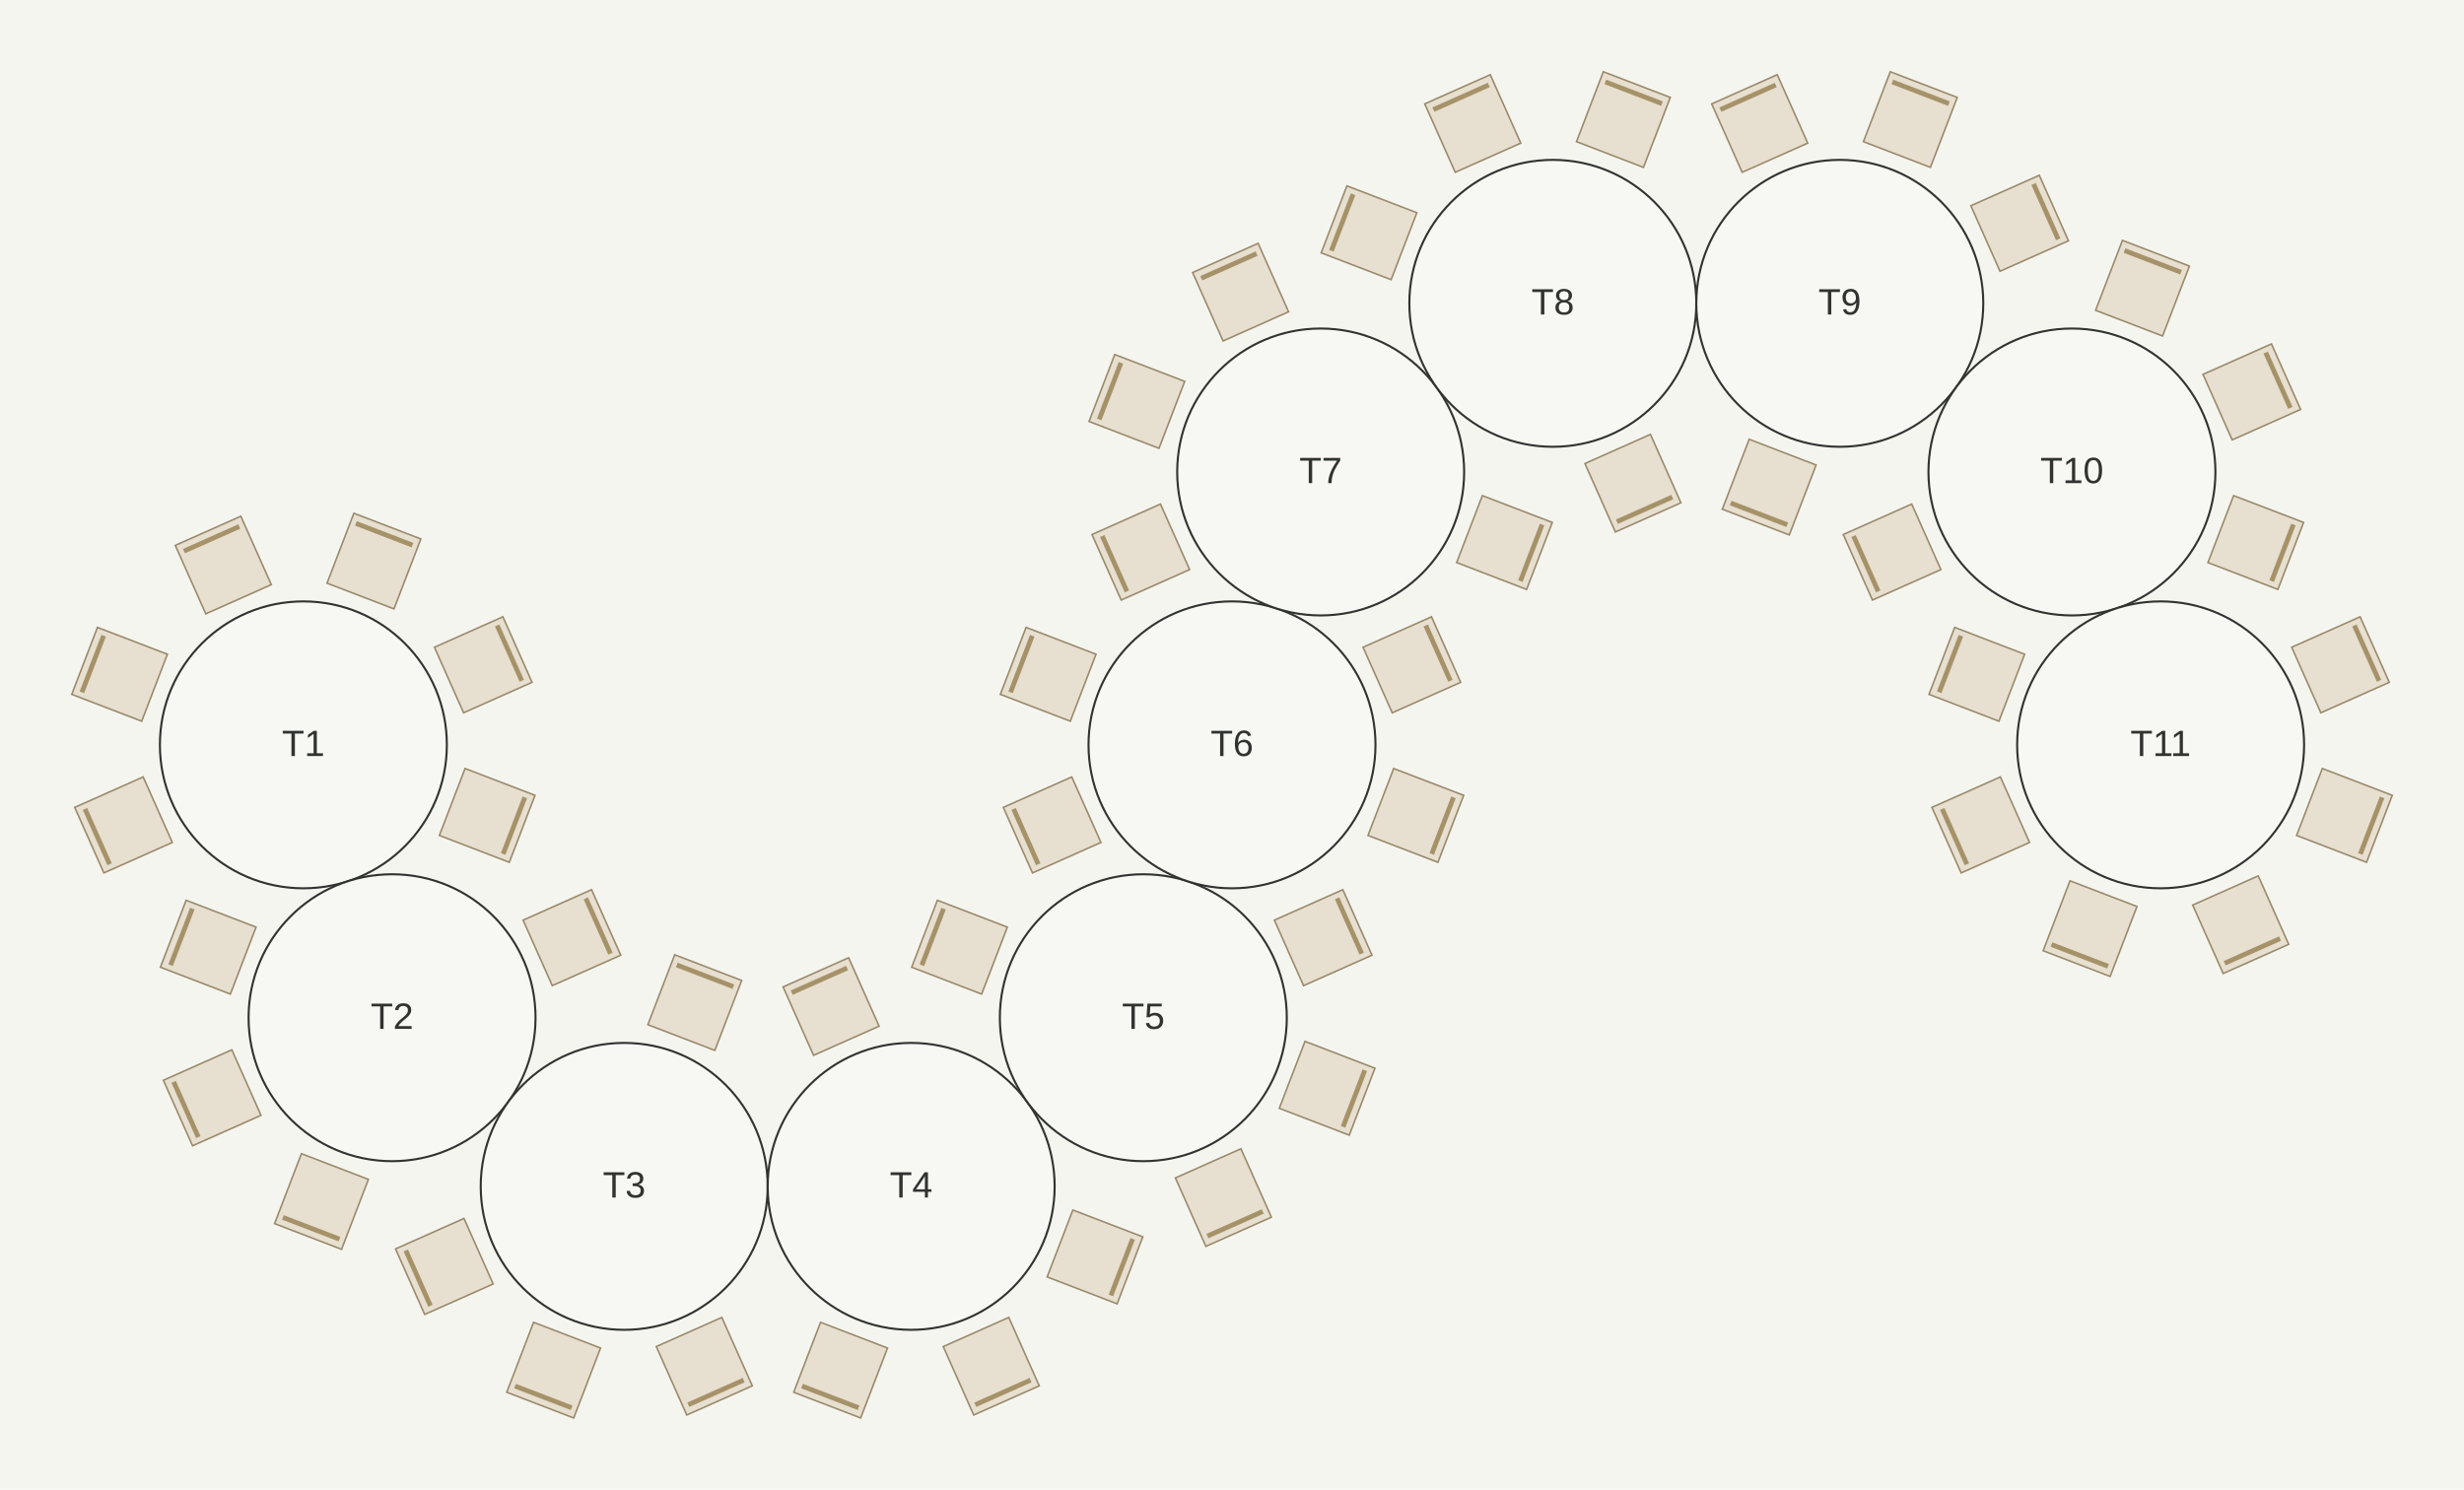
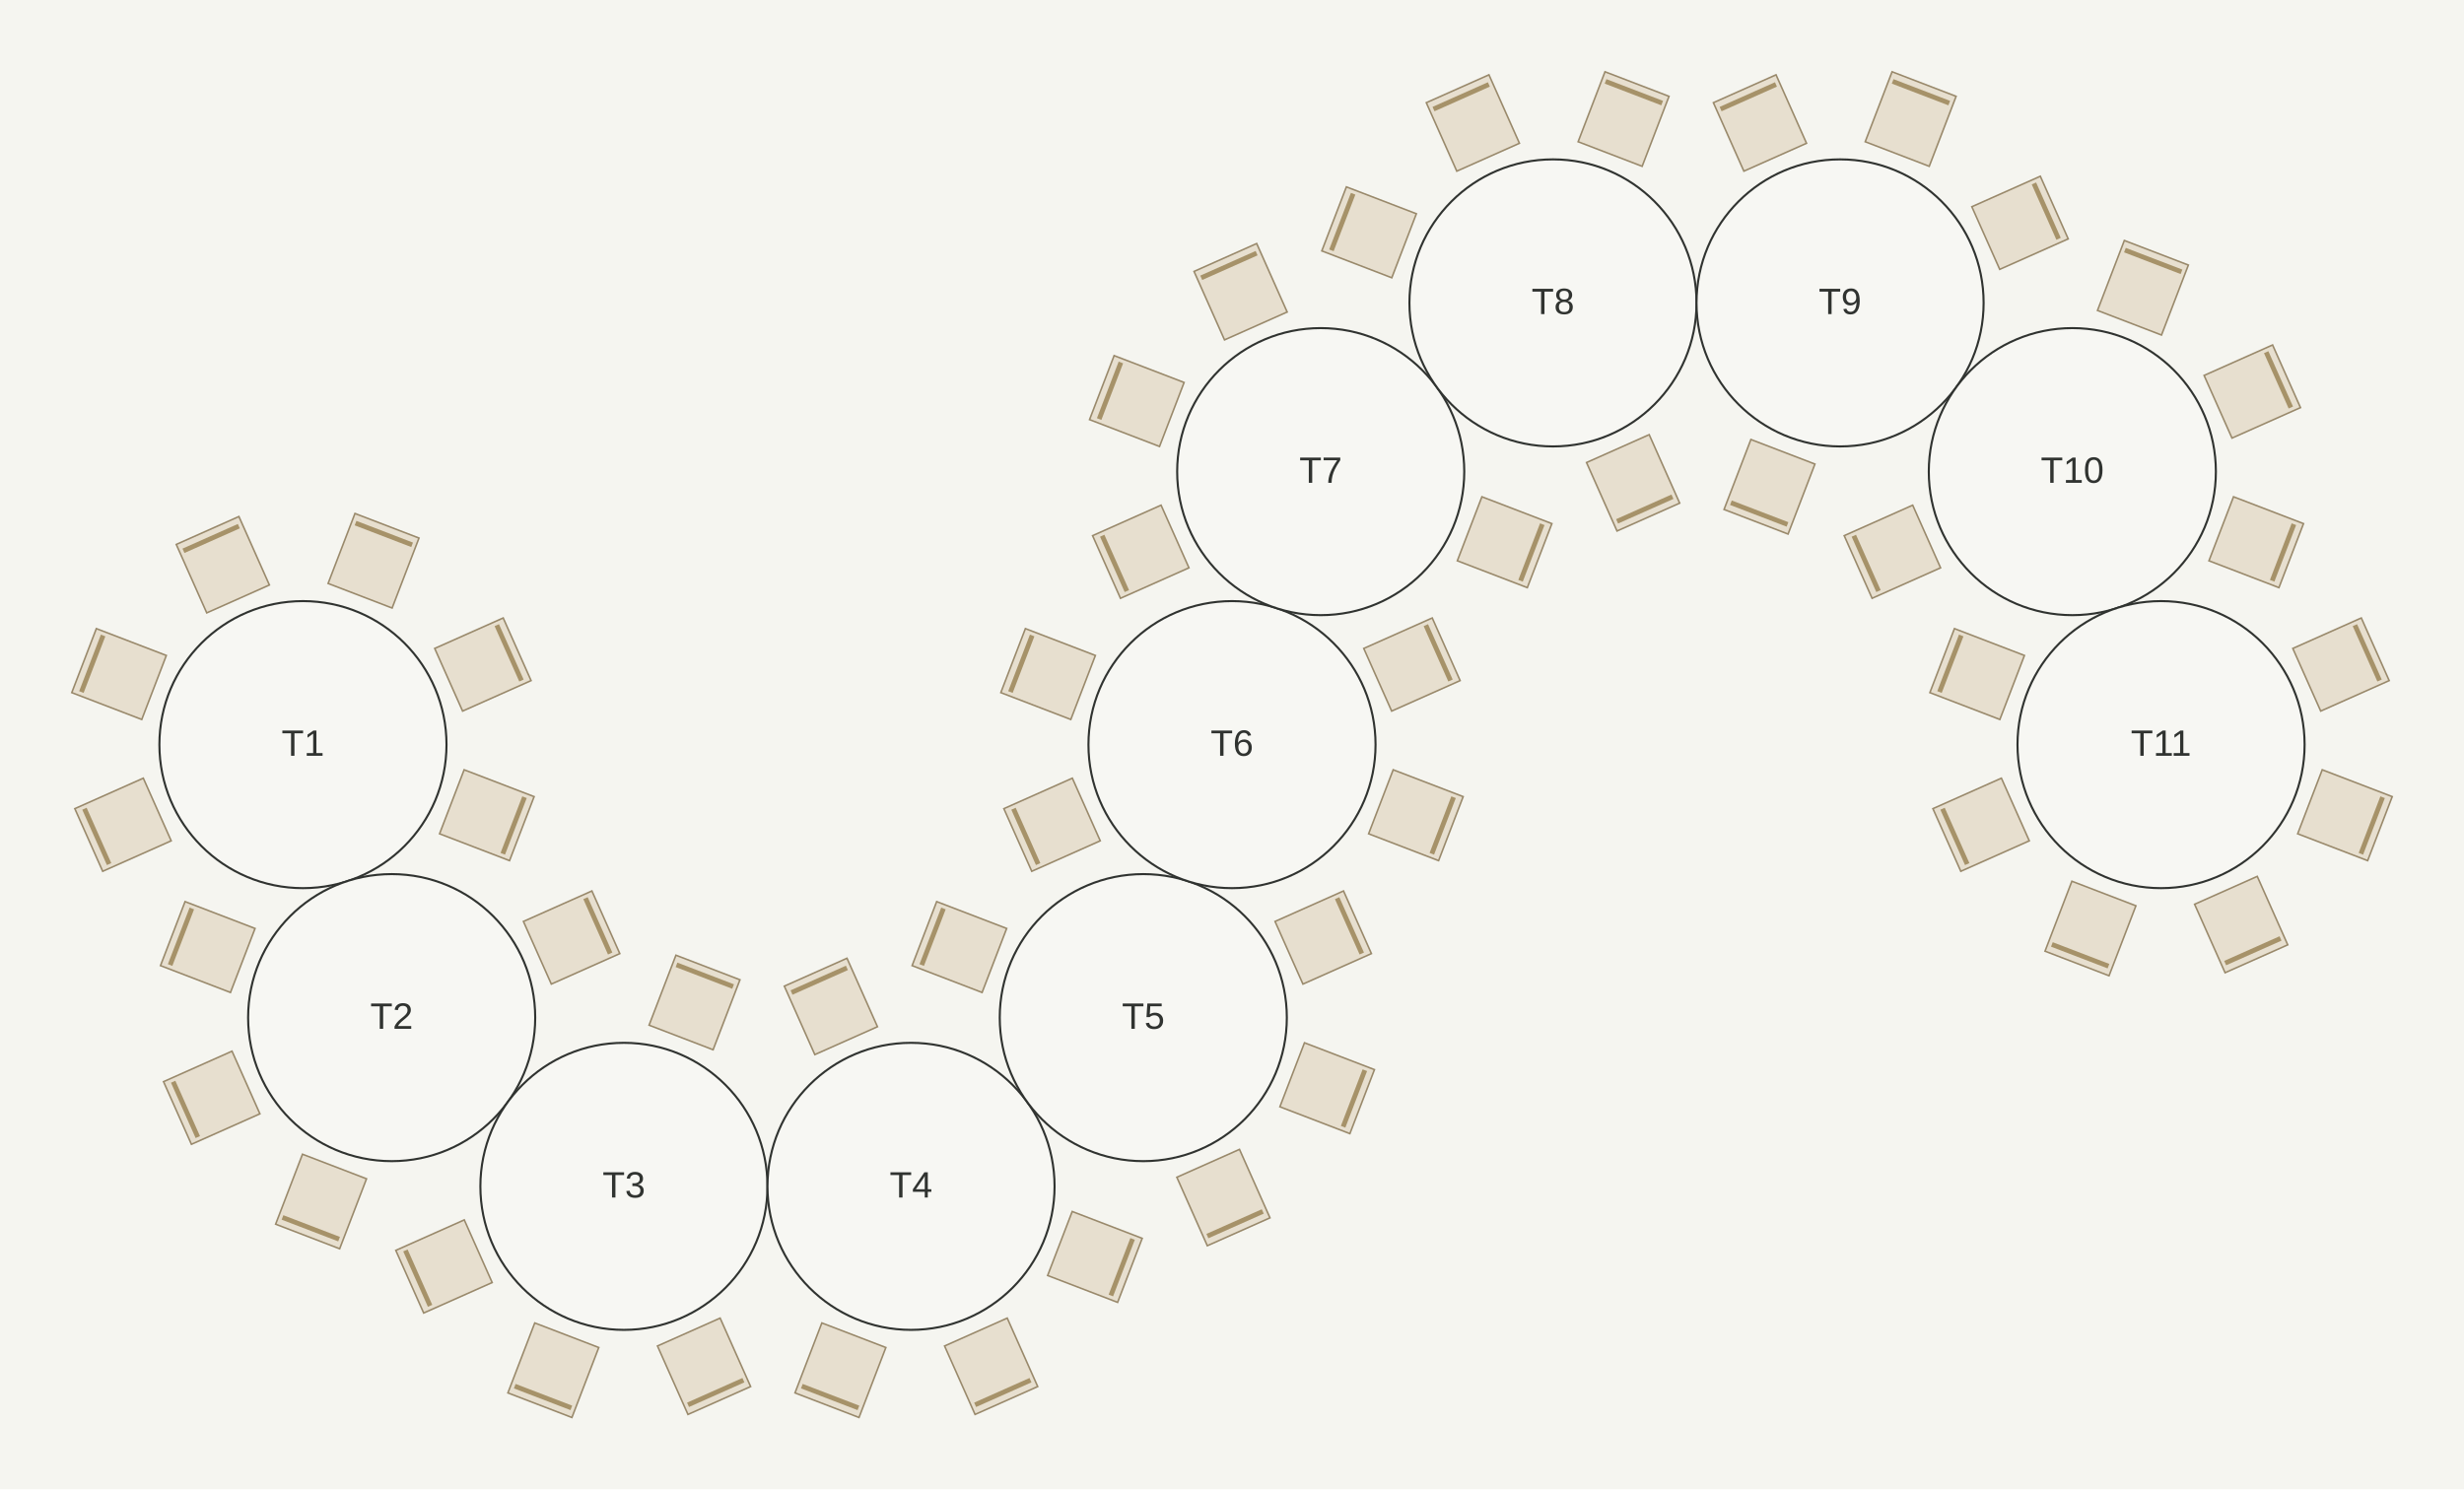
- <svg xmlns="http://www.w3.org/2000/svg" viewBox="-481.546 -467.291 1545.584 934.582" role="img" aria-label="S-композиция из 11 столов: 11 столов, 48 мест">
-   <rect x="-481.546" y="-467.291" width="1545.584" height="934.582" fill="#f5f5f0" />
-   <polygon points="-189.825,14.831 -205.951,56.842 -162.073,73.686 -145.947,31.675" fill="#e7dfcf" stroke="#99896b" stroke-width="1" />
+ <svg xmlns="http://www.w3.org/2000/svg" viewBox="-481.187 -466.933 1544.867 933.866" role="img" aria-label="S-композиция из 11 столов: 11 столов, 48 мест">
+   <rect x="-481.187" y="-466.933" width="1544.867" height="933.866" fill="#f5f5f0" />
+   <polygon points="-190.183,15.765 -205.593,55.909 -161.715,72.752 -146.305,32.608" fill="#e7dfcf" stroke="#99896b" stroke-width="1" />
  <path d="M-152.335,32.971L-165.953,68.447" stroke="#a69269" stroke-width="3" />
-   <polygon points="-373.449,61.228 -391.752,20.119 -434.689,39.236 -416.386,80.345" fill="#e7dfcf" stroke="#99896b" stroke-width="1" />
+   <polygon points="-373.856,60.315 -391.346,21.032 -434.282,40.149 -416.792,79.432" fill="#e7dfcf" stroke="#99896b" stroke-width="1" />
  <path d="M-412.785,74.911L-428.241,40.196" stroke="#a69269" stroke-width="3" />
-   <polygon points="-392.667,-14.831 -376.541,-56.842 -420.419,-73.686 -436.546,-31.675" fill="#e7dfcf" stroke="#99896b" stroke-width="1" />
+   <polygon points="-392.309,-15.765 -376.899,-55.909 -420.778,-72.752 -436.187,-32.608" fill="#e7dfcf" stroke="#99896b" stroke-width="1" />
  <path d="M-430.157,-32.971L-416.539,-68.447" stroke="#a69269" stroke-width="3" />
-   <polygon points="-352.475,-82.203 -311.365,-100.506 -330.482,-143.443 -371.591,-125.140" fill="#e7dfcf" stroke="#99896b" stroke-width="1" />
+   <polygon points="-351.561,-82.610 -312.279,-100.099 -331.395,-143.036 -370.678,-125.546" fill="#e7dfcf" stroke="#99896b" stroke-width="1" />
  <path d="M-366.157,-121.539L-331.442,-136.995" stroke="#a69269" stroke-width="3" />
-   <polygon points="-276.415,-101.421 -234.404,-85.295 -217.560,-129.173 -259.572,-145.300" fill="#e7dfcf" stroke="#99896b" stroke-width="1" />
+   <polygon points="-275.481,-101.063 -235.337,-85.653 -218.494,-129.531 -258.638,-144.941" fill="#e7dfcf" stroke="#99896b" stroke-width="1" />
  <path d="M-258.275,-138.911L-222.799,-125.293" stroke="#a69269" stroke-width="3" />
-   <polygon points="-209.043,-61.228 -190.740,-20.119 -147.803,-39.236 -166.107,-80.345" fill="#e7dfcf" stroke="#99896b" stroke-width="1" />
+   <polygon points="-208.636,-60.315 -191.147,-21.032 -148.210,-40.149 -165.700,-79.432" fill="#e7dfcf" stroke="#99896b" stroke-width="1" />
  <path d="M-169.707,-74.911L-154.251,-40.196" stroke="#a69269" stroke-width="3" />
-   <polygon points="-250.454,272.611 -292.465,256.485 -309.309,300.363 -267.298,316.490" fill="#e7dfcf" stroke="#99896b" stroke-width="1" />
+   <polygon points="-251.388,272.253 -291.532,256.843 -308.375,300.722 -268.231,316.131" fill="#e7dfcf" stroke="#99896b" stroke-width="1" />
  <path d="M-268.594,310.101L-304.07,296.483" stroke="#a69269" stroke-width="3" />
-   <polygon points="-317.826,232.419 -336.129,191.309 -379.066,210.426 -360.763,251.535" fill="#e7dfcf" stroke="#99896b" stroke-width="1" />
+   <polygon points="-318.233,231.505 -335.722,192.223 -378.659,211.339 -361.169,250.622" fill="#e7dfcf" stroke="#99896b" stroke-width="1" />
  <path d="M-357.162,246.101L-372.618,211.386" stroke="#a69269" stroke-width="3" />
-   <polygon points="-337.044,156.359 -320.918,114.348 -364.796,97.505 -380.923,139.516" fill="#e7dfcf" stroke="#99896b" stroke-width="1" />
+   <polygon points="-336.686,155.425 -321.276,115.281 -365.154,98.438 -380.564,138.582" fill="#e7dfcf" stroke="#99896b" stroke-width="1" />
  <path d="M-374.534,138.219L-360.916,102.743" stroke="#a69269" stroke-width="3" />
-   <polygon points="-153.420,109.962 -135.117,151.071 -92.180,131.955 -110.483,90.845" fill="#e7dfcf" stroke="#99896b" stroke-width="1" />
+   <polygon points="-153.013,110.875 -135.524,150.158 -92.587,131.041 -110.077,91.759" fill="#e7dfcf" stroke="#99896b" stroke-width="1" />
  <path d="M-114.084,96.28L-98.628,130.994" stroke="#a69269" stroke-width="3" />
-   <polygon points="-28.772,359.194 -69.881,377.498 -50.764,420.434 -9.655,402.131" fill="#e7dfcf" stroke="#99896b" stroke-width="1" />
+   <polygon points="-29.685,359.601 -68.968,377.091 -49.851,420.028 -10.568,402.538" fill="#e7dfcf" stroke="#99896b" stroke-width="1" />
  <path d="M-15.089,398.53L-49.804,413.986" stroke="#a69269" stroke-width="3" />
-   <polygon points="-104.831,378.413 -146.842,362.286 -163.686,406.165 -121.675,422.291" fill="#e7dfcf" stroke="#99896b" stroke-width="1" />
+   <polygon points="-105.765,378.054 -145.909,362.645 -162.752,406.523 -122.608,421.933" fill="#e7dfcf" stroke="#99896b" stroke-width="1" />
  <path d="M-122.971,415.902L-158.447,402.284" stroke="#a69269" stroke-width="3" />
-   <polygon points="-172.203,338.220 -190.506,297.110 -233.443,316.227 -215.140,357.337" fill="#e7dfcf" stroke="#99896b" stroke-width="1" />
+   <polygon points="-172.610,337.306 -190.099,298.024 -233.036,317.141 -215.546,356.423" fill="#e7dfcf" stroke="#99896b" stroke-width="1" />
  <path d="M-211.539,351.902L-226.995,317.187" stroke="#a69269" stroke-width="3" />
-   <polygon points="-75.169,175.570 -33.158,191.697 -16.314,147.818 -58.325,131.692" fill="#e7dfcf" stroke="#99896b" stroke-width="1" />
+   <polygon points="-74.235,175.929 -34.091,191.338 -17.248,147.460 -57.392,132.050" fill="#e7dfcf" stroke="#99896b" stroke-width="1" />
  <path d="M-57.029,138.081L-21.553,151.699" stroke="#a69269" stroke-width="3" />
-   <polygon points="191.421,291.823 175.295,333.834 219.173,350.677 235.300,308.666" fill="#e7dfcf" stroke="#99896b" stroke-width="1" />
+   <polygon points="191.063,292.756 175.653,332.900 219.531,349.744 234.941,309.600" fill="#e7dfcf" stroke="#99896b" stroke-width="1" />
  <path d="M228.911,309.963L215.293,345.439" stroke="#a69269" stroke-width="3" />
-   <polygon points="151.228,359.194 110.119,377.498 129.236,420.434 170.345,402.131" fill="#e7dfcf" stroke="#99896b" stroke-width="1" />
+   <polygon points="150.315,359.601 111.032,377.091 130.149,420.028 169.432,402.538" fill="#e7dfcf" stroke="#99896b" stroke-width="1" />
  <path d="M164.911,398.53L130.196,413.986" stroke="#a69269" stroke-width="3" />
-   <polygon points="75.169,378.413 33.158,362.286 16.314,406.165 58.325,422.291" fill="#e7dfcf" stroke="#99896b" stroke-width="1" />
+   <polygon points="74.235,378.054 34.091,362.645 17.248,406.523 57.392,421.933" fill="#e7dfcf" stroke="#99896b" stroke-width="1" />
  <path d="M57.029,415.902L21.553,402.284" stroke="#a69269" stroke-width="3" />
-   <polygon points="28.772,194.789 69.881,176.485 50.764,133.549 9.655,151.852" fill="#e7dfcf" stroke="#99896b" stroke-width="1" />
+   <polygon points="29.685,194.382 68.968,176.892 49.851,133.955 10.568,151.445" fill="#e7dfcf" stroke="#99896b" stroke-width="1" />
  <path d="M15.089,155.453L49.804,139.997" stroke="#a69269" stroke-width="3" />
-   <polygon points="337.044,186.021 320.918,228.033 364.796,244.876 380.923,202.865" fill="#e7dfcf" stroke="#99896b" stroke-width="1" />
+   <polygon points="336.686,186.955 321.276,227.099 365.154,243.942 380.564,203.798" fill="#e7dfcf" stroke="#99896b" stroke-width="1" />
  <path d="M374.534,204.161L360.916,239.637" stroke="#a69269" stroke-width="3" />
-   <polygon points="296.851,253.393 255.742,271.696 274.859,314.633 315.968,296.330" fill="#e7dfcf" stroke="#99896b" stroke-width="1" />
+   <polygon points="295.938,253.800 256.655,271.290 275.772,314.226 315.055,296.737" fill="#e7dfcf" stroke="#99896b" stroke-width="1" />
  <path d="M310.534,292.729L275.819,308.185" stroke="#a69269" stroke-width="3" />
-   <polygon points="134.202,156.359 150.328,114.348 106.450,97.505 90.323,139.516" fill="#e7dfcf" stroke="#99896b" stroke-width="1" />
+   <polygon points="134.560,155.425 149.970,115.281 106.092,98.438 90.682,138.582" fill="#e7dfcf" stroke="#99896b" stroke-width="1" />
  <path d="M96.712,138.219L110.33,102.743" stroke="#a69269" stroke-width="3" />
-   <polygon points="317.826,109.962 336.129,151.071 379.066,131.955 360.763,90.845" fill="#e7dfcf" stroke="#99896b" stroke-width="1" />
+   <polygon points="318.233,110.875 335.722,150.158 378.659,131.041 361.169,91.759" fill="#e7dfcf" stroke="#99896b" stroke-width="1" />
  <path d="M357.162,96.28L372.618,130.994" stroke="#a69269" stroke-width="3" />
-   <polygon points="392.667,14.831 376.541,56.842 420.419,73.686 436.546,31.675" fill="#e7dfcf" stroke="#99896b" stroke-width="1" />
+   <polygon points="392.309,15.765 376.899,55.909 420.778,72.752 436.187,32.608" fill="#e7dfcf" stroke="#99896b" stroke-width="1" />
  <path d="M430.157,32.971L416.539,68.447" stroke="#a69269" stroke-width="3" />
-   <polygon points="209.043,61.228 190.740,20.119 147.803,39.236 166.107,80.345" fill="#e7dfcf" stroke="#99896b" stroke-width="1" />
+   <polygon points="208.636,60.315 191.147,21.032 148.210,40.149 165.700,79.432" fill="#e7dfcf" stroke="#99896b" stroke-width="1" />
  <path d="M169.707,74.911L154.251,40.196" stroke="#a69269" stroke-width="3" />
-   <polygon points="189.825,-14.831 205.951,-56.842 162.073,-73.686 145.947,-31.675" fill="#e7dfcf" stroke="#99896b" stroke-width="1" />
+   <polygon points="190.183,-15.765 205.593,-55.909 161.715,-72.752 146.305,-32.608" fill="#e7dfcf" stroke="#99896b" stroke-width="1" />
  <path d="M152.335,-32.971L165.953,-68.447" stroke="#a69269" stroke-width="3" />
-   <polygon points="373.449,-61.228 391.752,-20.119 434.689,-39.236 416.386,-80.345" fill="#e7dfcf" stroke="#99896b" stroke-width="1" />
+   <polygon points="373.856,-60.315 391.346,-21.032 434.282,-40.149 416.792,-79.432" fill="#e7dfcf" stroke="#99896b" stroke-width="1" />
  <path d="M412.785,-74.911L428.241,-40.196" stroke="#a69269" stroke-width="3" />
-   <polygon points="448.290,-156.359 432.164,-114.348 476.042,-97.505 492.169,-139.516" fill="#e7dfcf" stroke="#99896b" stroke-width="1" />
+   <polygon points="447.932,-155.425 432.522,-115.281 476.401,-98.438 491.810,-138.582" fill="#e7dfcf" stroke="#99896b" stroke-width="1" />
  <path d="M485.78,-138.219L472.162,-102.743" stroke="#a69269" stroke-width="3" />
-   <polygon points="264.666,-109.962 246.363,-151.071 203.426,-131.955 221.730,-90.845" fill="#e7dfcf" stroke="#99896b" stroke-width="1" />
+   <polygon points="264.259,-110.875 246.770,-150.158 203.833,-131.041 221.323,-91.759" fill="#e7dfcf" stroke="#99896b" stroke-width="1" />
  <path d="M225.33,-96.28L209.874,-130.994" stroke="#a69269" stroke-width="3" />
-   <polygon points="245.448,-186.021 261.574,-228.033 217.696,-244.876 201.570,-202.865" fill="#e7dfcf" stroke="#99896b" stroke-width="1" />
+   <polygon points="245.806,-186.955 261.216,-227.099 217.338,-243.942 201.928,-203.798" fill="#e7dfcf" stroke="#99896b" stroke-width="1" />
  <path d="M207.959,-204.161L221.577,-239.637" stroke="#a69269" stroke-width="3" />
-   <polygon points="285.641,-253.393 326.750,-271.696 307.634,-314.633 266.524,-296.330" fill="#e7dfcf" stroke="#99896b" stroke-width="1" />
+   <polygon points="286.554,-253.800 325.837,-271.290 306.720,-314.226 267.438,-296.737" fill="#e7dfcf" stroke="#99896b" stroke-width="1" />
  <path d="M271.959,-292.729L306.673,-308.185" stroke="#a69269" stroke-width="3" />
-   <polygon points="553.721,-194.789 512.611,-176.485 531.728,-133.549 572.837,-151.852" fill="#e7dfcf" stroke="#99896b" stroke-width="1" />
+   <polygon points="552.807,-194.382 513.525,-176.892 532.641,-133.955 571.924,-151.445" fill="#e7dfcf" stroke="#99896b" stroke-width="1" />
  <path d="M567.403,-155.453L532.688,-139.997" stroke="#a69269" stroke-width="3" />
-   <polygon points="391.071,-291.823 407.197,-333.834 363.319,-350.677 347.193,-308.666" fill="#e7dfcf" stroke="#99896b" stroke-width="1" />
+   <polygon points="391.429,-292.756 406.839,-332.900 362.961,-349.744 347.551,-309.600" fill="#e7dfcf" stroke="#99896b" stroke-width="1" />
  <path d="M353.582,-309.963L367.2,-345.439" stroke="#a69269" stroke-width="3" />
-   <polygon points="431.264,-359.194 472.373,-377.498 453.257,-420.434 412.147,-402.131" fill="#e7dfcf" stroke="#99896b" stroke-width="1" />
+   <polygon points="432.177,-359.601 471.460,-377.091 452.343,-420.028 413.061,-402.538" fill="#e7dfcf" stroke="#99896b" stroke-width="1" />
  <path d="M417.582,-398.53L452.296,-413.986" stroke="#a69269" stroke-width="3" />
-   <polygon points="507.323,-378.413 549.335,-362.286 566.178,-406.165 524.167,-422.291" fill="#e7dfcf" stroke="#99896b" stroke-width="1" />
+   <polygon points="508.257,-378.054 548.401,-362.645 565.244,-406.523 525.100,-421.933" fill="#e7dfcf" stroke="#99896b" stroke-width="1" />
  <path d="M525.463,-415.902L560.939,-402.284" stroke="#a69269" stroke-width="3" />
-   <polygon points="657.661,-175.570 615.650,-191.697 598.807,-147.818 640.818,-131.692" fill="#e7dfcf" stroke="#99896b" stroke-width="1" />
+   <polygon points="656.727,-175.929 616.583,-191.338 599.740,-147.460 639.884,-132.050" fill="#e7dfcf" stroke="#99896b" stroke-width="1" />
  <path d="M639.521,-138.081L604.045,-151.699" stroke="#a69269" stroke-width="3" />
-   <polygon points="611.264,-359.194 652.373,-377.498 633.257,-420.434 592.147,-402.131" fill="#e7dfcf" stroke="#99896b" stroke-width="1" />
+   <polygon points="612.177,-359.601 651.460,-377.091 632.343,-420.028 593.061,-402.538" fill="#e7dfcf" stroke="#99896b" stroke-width="1" />
  <path d="M597.582,-398.53L632.296,-413.986" stroke="#a69269" stroke-width="3" />
-   <polygon points="687.323,-378.413 729.335,-362.286 746.178,-406.165 704.167,-422.291" fill="#e7dfcf" stroke="#99896b" stroke-width="1" />
+   <polygon points="688.257,-378.054 728.401,-362.645 745.244,-406.523 705.100,-421.933" fill="#e7dfcf" stroke="#99896b" stroke-width="1" />
  <path d="M705.463,-415.902L740.939,-402.284" stroke="#a69269" stroke-width="3" />
-   <polygon points="754.695,-338.220 772.998,-297.110 815.935,-316.227 797.632,-357.337" fill="#e7dfcf" stroke="#99896b" stroke-width="1" />
+   <polygon points="755.102,-337.306 772.592,-298.024 815.528,-317.141 798.039,-356.423" fill="#e7dfcf" stroke="#99896b" stroke-width="1" />
  <path d="M794.031,-351.902L809.487,-317.187" stroke="#a69269" stroke-width="3" />
-   <polygon points="919.537,-156.359 903.410,-114.348 947.288,-97.505 963.415,-139.516" fill="#e7dfcf" stroke="#99896b" stroke-width="1" />
+   <polygon points="919.178,-155.425 903.768,-115.281 947.647,-98.438 963.057,-138.582" fill="#e7dfcf" stroke="#99896b" stroke-width="1" />
  <path d="M957.026,-138.219L943.408,-102.743" stroke="#a69269" stroke-width="3" />
-   <polygon points="735.912,-109.962 717.609,-151.071 674.673,-131.955 692.976,-90.845" fill="#e7dfcf" stroke="#99896b" stroke-width="1" />
+   <polygon points="735.506,-110.875 718.016,-150.158 675.079,-131.041 692.569,-91.759" fill="#e7dfcf" stroke="#99896b" stroke-width="1" />
  <path d="M696.577,-96.28L681.121,-130.994" stroke="#a69269" stroke-width="3" />
-   <polygon points="832.947,-272.611 874.958,-256.485 891.801,-300.363 849.790,-316.490" fill="#e7dfcf" stroke="#99896b" stroke-width="1" />
+   <polygon points="833.880,-272.253 874.024,-256.843 890.867,-300.722 850.723,-316.131" fill="#e7dfcf" stroke="#99896b" stroke-width="1" />
  <path d="M851.086,-310.101L886.562,-296.483" stroke="#a69269" stroke-width="3" />
-   <polygon points="900.318,-232.419 918.621,-191.309 961.558,-210.426 943.255,-251.535" fill="#e7dfcf" stroke="#99896b" stroke-width="1" />
+   <polygon points="900.725,-231.505 918.215,-192.223 961.151,-211.339 943.662,-250.622" fill="#e7dfcf" stroke="#99896b" stroke-width="1" />
  <path d="M939.654,-246.101L955.11,-211.386" stroke="#a69269" stroke-width="3" />
-   <polygon points="975.160,14.831 959.033,56.842 1002.911,73.686 1019.038,31.675" fill="#e7dfcf" stroke="#99896b" stroke-width="1" />
+   <polygon points="974.801,15.765 959.391,55.909 1003.270,72.752 1018.680,32.608" fill="#e7dfcf" stroke="#99896b" stroke-width="1" />
  <path d="M1012.649,32.971L999.031,68.447" stroke="#a69269" stroke-width="3" />
-   <polygon points="934.967,82.203 893.857,100.506 912.974,143.443 954.083,125.140" fill="#e7dfcf" stroke="#99896b" stroke-width="1" />
+   <polygon points="934.053,82.610 894.771,100.099 913.887,143.036 953.170,125.546" fill="#e7dfcf" stroke="#99896b" stroke-width="1" />
  <path d="M948.649,121.539L913.934,136.995" stroke="#a69269" stroke-width="3" />
-   <polygon points="858.907,101.421 816.896,85.295 800.053,129.173 842.064,145.300" fill="#e7dfcf" stroke="#99896b" stroke-width="1" />
+   <polygon points="857.974,101.063 817.830,85.653 800.986,129.531 841.130,144.941" fill="#e7dfcf" stroke="#99896b" stroke-width="1" />
  <path d="M840.767,138.911L805.291,125.293" stroke="#a69269" stroke-width="3" />
-   <polygon points="791.535,61.228 773.232,20.119 730.296,39.236 748.599,80.345" fill="#e7dfcf" stroke="#99896b" stroke-width="1" />
+   <polygon points="791.129,60.315 773.639,21.032 730.702,40.149 748.192,79.432" fill="#e7dfcf" stroke="#99896b" stroke-width="1" />
  <path d="M752.2,74.911L736.744,40.196" stroke="#a69269" stroke-width="3" />
-   <polygon points="772.317,-14.831 788.444,-56.842 744.565,-73.686 728.439,-31.675" fill="#e7dfcf" stroke="#99896b" stroke-width="1" />
+   <polygon points="772.675,-15.765 788.085,-55.909 744.207,-72.752 728.797,-32.608" fill="#e7dfcf" stroke="#99896b" stroke-width="1" />
  <path d="M734.828,-32.971L748.446,-68.447" stroke="#a69269" stroke-width="3" />
-   <polygon points="955.941,-61.228 974.244,-20.119 1017.181,-39.236 998.878,-80.345" fill="#e7dfcf" stroke="#99896b" stroke-width="1" />
+   <polygon points="956.348,-60.315 973.838,-21.032 1016.774,-40.149 999.285,-79.432" fill="#e7dfcf" stroke="#99896b" stroke-width="1" />
  <path d="M995.277,-74.911L1010.733,-40.196" stroke="#a69269" stroke-width="3" />
  <circle cx="-291.246" cy="3.56673626142153e-14" r="90" fill="#f7f7f3" stroke="#303330" stroke-width="1.3" />
  <text x="-291.246" y="7" text-anchor="middle" font-family="Arial,sans-serif" font-size="23" fill="#303330">Т1</text>
  <circle cx="-235.623" cy="171.19" r="90" fill="#f7f7f3" stroke="#303330" stroke-width="1.3" />
  <text x="-235.623" y="178.19" text-anchor="middle" font-family="Arial,sans-serif" font-size="23" fill="#303330">Т2</text>
  <circle cx="-90" cy="276.992" r="90" fill="#f7f7f3" stroke="#303330" stroke-width="1.3" />
  <text x="-90" y="283.992" text-anchor="middle" font-family="Arial,sans-serif" font-size="23" fill="#303330">Т3</text>
  <circle cx="90" cy="276.992" r="90" fill="#f7f7f3" stroke="#303330" stroke-width="1.3" />
  <text x="90" y="283.992" text-anchor="middle" font-family="Arial,sans-serif" font-size="23" fill="#303330">Т4</text>
  <circle cx="235.623" cy="171.19" r="90" fill="#f7f7f3" stroke="#303330" stroke-width="1.3" />
  <text x="235.623" y="178.19" text-anchor="middle" font-family="Arial,sans-serif" font-size="23" fill="#303330">Т5</text>
  <circle cx="291.246" cy="0.0" r="90" fill="#f7f7f3" stroke="#303330" stroke-width="1.3" />
  <text x="291.246" y="7.0" text-anchor="middle" font-family="Arial,sans-serif" font-size="23" fill="#303330">Т6</text>
  <circle cx="346.869" cy="-171.19" r="90" fill="#f7f7f3" stroke="#303330" stroke-width="1.3" />
  <text x="346.869" y="-164.19" text-anchor="middle" font-family="Arial,sans-serif" font-size="23" fill="#303330">Т7</text>
  <circle cx="492.492" cy="-276.992" r="90" fill="#f7f7f3" stroke="#303330" stroke-width="1.3" />
  <text x="492.492" y="-269.992" text-anchor="middle" font-family="Arial,sans-serif" font-size="23" fill="#303330">Т8</text>
  <circle cx="672.492" cy="-276.992" r="90" fill="#f7f7f3" stroke="#303330" stroke-width="1.3" />
  <text x="672.492" y="-269.992" text-anchor="middle" font-family="Arial,sans-serif" font-size="23" fill="#303330">Т9</text>
  <circle cx="818.115" cy="-171.19" r="90" fill="#f7f7f3" stroke="#303330" stroke-width="1.3" />
  <text x="818.115" y="-164.19" text-anchor="middle" font-family="Arial,sans-serif" font-size="23" fill="#303330">Т10</text>
  <circle cx="873.738" cy="-7.13347252284306e-14" r="90" fill="#f7f7f3" stroke="#303330" stroke-width="1.3" />
  <text x="873.738" y="7" text-anchor="middle" font-family="Arial,sans-serif" font-size="23" fill="#303330">Т11</text>
</svg>
